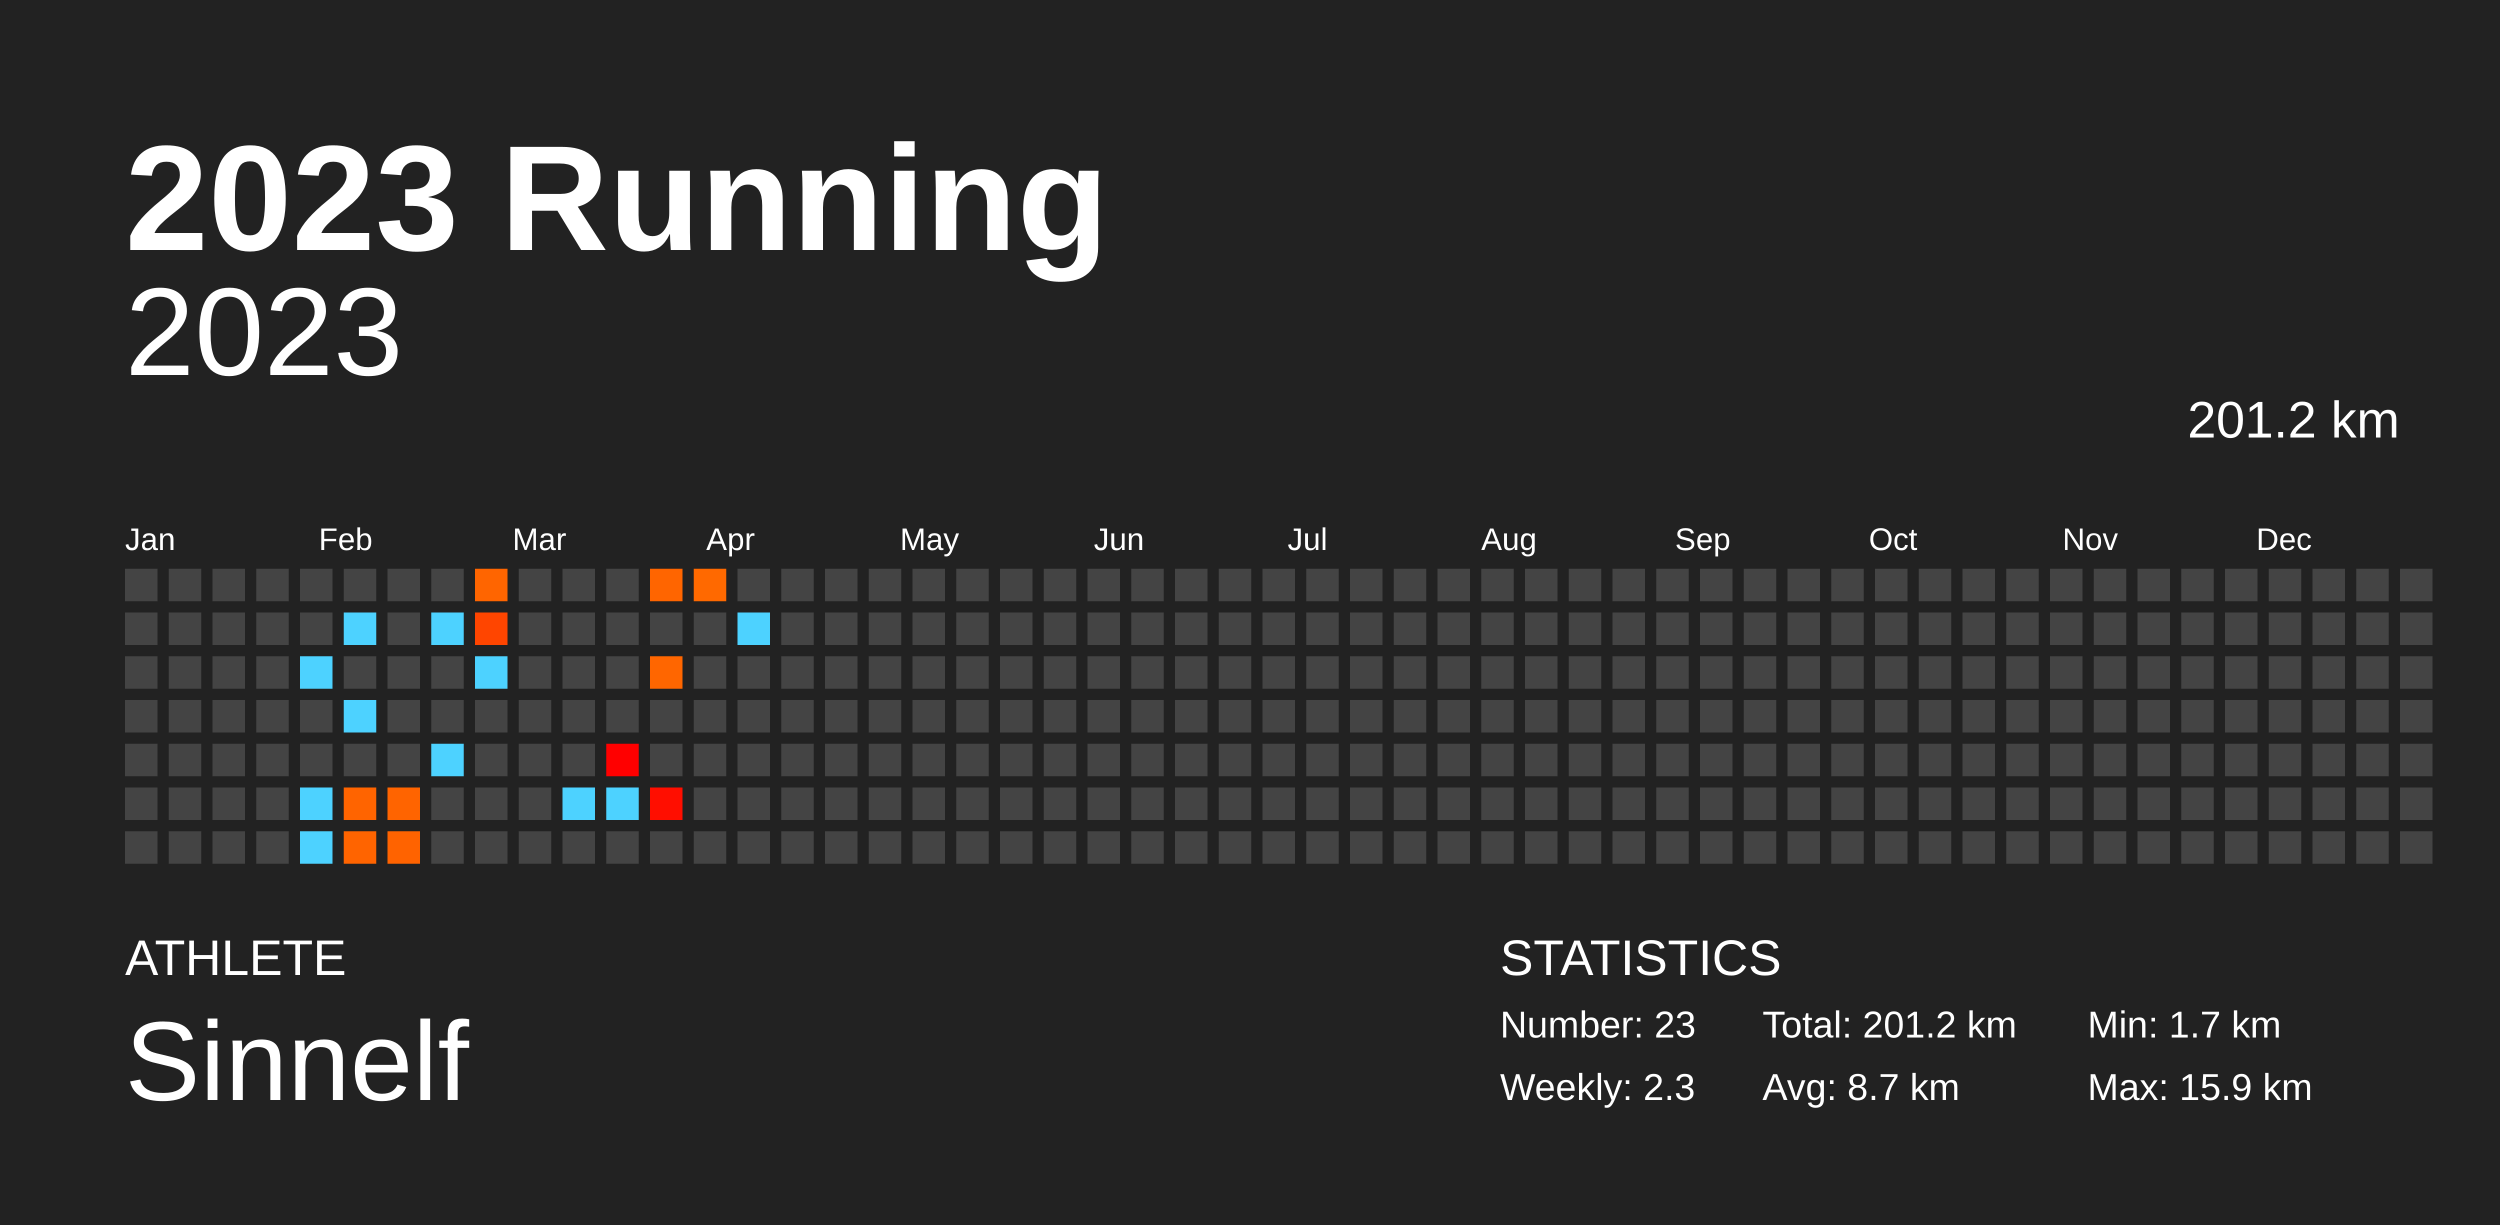
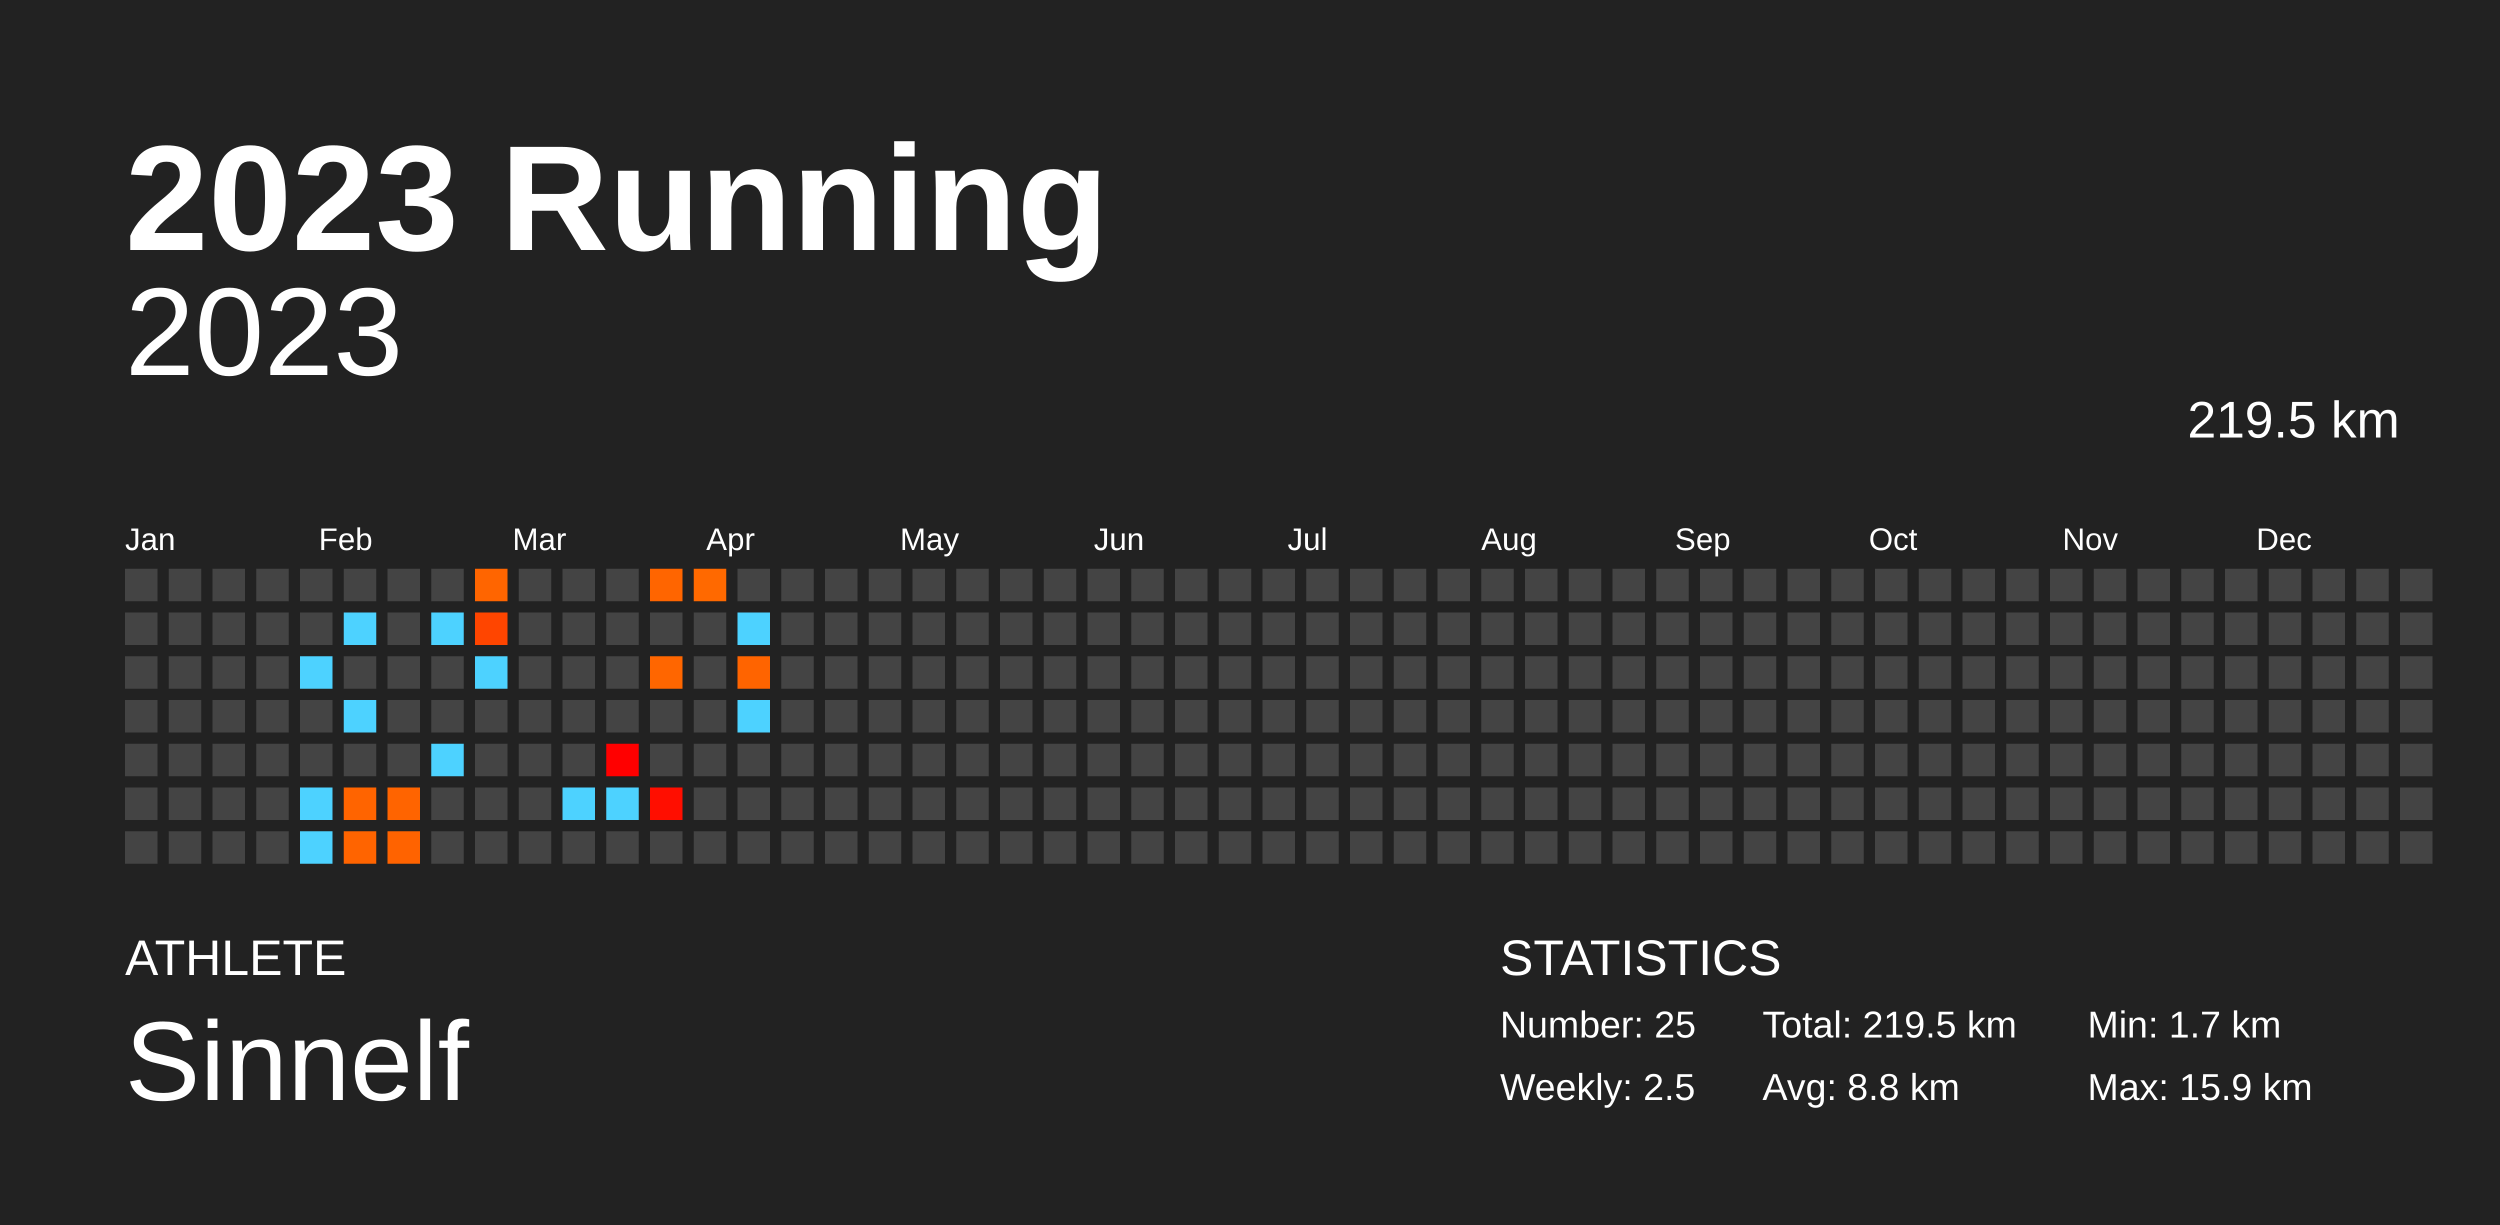
<svg xmlns="http://www.w3.org/2000/svg" baseProfile="full" height="98mm" version="1.1" viewBox="0,0,200,98" width="200mm">
  <defs />
  <rect fill="#222222" height="98" width="200" x="0" y="0" />
  <text fill="#FFFFFF" style="font-size:12px; font-family:Arial; font-weight:bold;" x="10" y="20">2023 Running</text>
  <text fill="#FFFFFF" style="font-size:4px; font-family:Arial" x="10" y="78">ATHLETE</text>
  <text fill="#FFFFFF" style="font-size:9px; font-family:Arial" x="10" y="88">Sinnelf</text>
  <text fill="#FFFFFF" style="font-size:4px; font-family:Arial" x="120" y="78">STATISTICS</text>
-   <text fill="#FFFFFF" style="font-size:3px; font-family:Arial" x="120" y="83">Number: 23</text>
-   <text fill="#FFFFFF" style="font-size:3px; font-family:Arial" x="120" y="88">Weekly: 2.3</text>
-   <text fill="#FFFFFF" style="font-size:3px; font-family:Arial" x="141" y="83">Total: 201.2 km</text>
-   <text fill="#FFFFFF" style="font-size:3px; font-family:Arial" x="141" y="88">Avg: 8.7 km</text>
+   <text fill="#FFFFFF" style="font-size:3px; font-family:Arial" x="120" y="83">Number: 25</text>
+   <text fill="#FFFFFF" style="font-size:3px; font-family:Arial" x="120" y="88">Weekly: 2.5</text>
+   <text fill="#FFFFFF" style="font-size:3px; font-family:Arial" x="141" y="83">Total: 219.5 km</text>
+   <text fill="#FFFFFF" style="font-size:3px; font-family:Arial" x="141" y="88">Avg: 8.8 km</text>
  <text fill="#FFFFFF" style="font-size:3px; font-family:Arial" x="167" y="83">Min: 1.7 km</text>
  <text fill="#FFFFFF" style="font-size:3px; font-family:Arial" x="167" y="88">Max: 15.9 km</text>
  <text alignment-baseline="hanging" fill="#FFFFFF" style="font-size:10.0px; font-family:Arial;" x="10" y="30">2023</text>
-   <text alignment-baseline="hanging" fill="#FFFFFF" style="font-size:4.125px; font-family:Arial;" x="175" y="35">201.2 km</text>
+   <text alignment-baseline="hanging" fill="#FFFFFF" style="font-size:4.125px; font-family:Arial;" x="175" y="35">219.5 km</text>
  <text fill="#FFFFFF" style="font-size:2.5px; font-family:Arial" x="10.0" y="44">Jan</text>
  <text fill="#FFFFFF" style="font-size:2.5px; font-family:Arial" x="25.5" y="44">Feb</text>
  <text fill="#FFFFFF" style="font-size:2.5px; font-family:Arial" x="41.0" y="44">Mar</text>
  <text fill="#FFFFFF" style="font-size:2.5px; font-family:Arial" x="56.5" y="44">Apr</text>
  <text fill="#FFFFFF" style="font-size:2.5px; font-family:Arial" x="72.0" y="44">May</text>
  <text fill="#FFFFFF" style="font-size:2.5px; font-family:Arial" x="87.5" y="44">Jun</text>
  <text fill="#FFFFFF" style="font-size:2.5px; font-family:Arial" x="103.0" y="44">Jul</text>
  <text fill="#FFFFFF" style="font-size:2.5px; font-family:Arial" x="118.5" y="44">Aug</text>
  <text fill="#FFFFFF" style="font-size:2.5px; font-family:Arial" x="134.0" y="44">Sep</text>
  <text fill="#FFFFFF" style="font-size:2.5px; font-family:Arial" x="149.5" y="44">Oct</text>
  <text fill="#FFFFFF" style="font-size:2.5px; font-family:Arial" x="165.0" y="44">Nov</text>
  <text fill="#FFFFFF" style="font-size:2.5px; font-family:Arial" x="180.5" y="44">Dec</text>
  <rect fill="#444444" height="2.6" width="2.6" x="10.0" y="45.5" />
  <rect fill="#444444" height="2.6" width="2.6" x="10.0" y="49.0" />
  <rect fill="#444444" height="2.6" width="2.6" x="10.0" y="52.5" />
  <rect fill="#444444" height="2.6" width="2.6" x="10.0" y="56.0" />
  <rect fill="#444444" height="2.6" width="2.6" x="10.0" y="59.5" />
  <rect fill="#444444" height="2.6" width="2.6" x="10.0" y="63.0" />
  <rect fill="#444444" height="2.6" width="2.6" x="10.0" y="66.5" />
  <rect fill="#444444" height="2.6" width="2.6" x="13.5" y="45.5" />
  <rect fill="#444444" height="2.6" width="2.6" x="13.5" y="49.0" />
  <rect fill="#444444" height="2.6" width="2.6" x="13.5" y="52.5" />
  <rect fill="#444444" height="2.6" width="2.6" x="13.5" y="56.0" />
  <rect fill="#444444" height="2.6" width="2.6" x="13.5" y="59.5" />
  <rect fill="#444444" height="2.6" width="2.6" x="13.5" y="63.0" />
  <rect fill="#444444" height="2.6" width="2.6" x="13.5" y="66.5" />
  <rect fill="#444444" height="2.6" width="2.6" x="17.0" y="45.5" />
  <rect fill="#444444" height="2.6" width="2.6" x="17.0" y="49.0" />
  <rect fill="#444444" height="2.6" width="2.6" x="17.0" y="52.5" />
  <rect fill="#444444" height="2.6" width="2.6" x="17.0" y="56.0" />
  <rect fill="#444444" height="2.6" width="2.6" x="17.0" y="59.5" />
  <rect fill="#444444" height="2.6" width="2.6" x="17.0" y="63.0" />
  <rect fill="#444444" height="2.6" width="2.6" x="17.0" y="66.5" />
  <rect fill="#444444" height="2.6" width="2.6" x="20.5" y="45.5" />
  <rect fill="#444444" height="2.6" width="2.6" x="20.5" y="49.0" />
  <rect fill="#444444" height="2.6" width="2.6" x="20.5" y="52.5" />
  <rect fill="#444444" height="2.6" width="2.6" x="20.5" y="56.0" />
  <rect fill="#444444" height="2.6" width="2.6" x="20.5" y="59.5" />
  <rect fill="#444444" height="2.6" width="2.6" x="20.5" y="63.0" />
  <rect fill="#444444" height="2.6" width="2.6" x="20.5" y="66.5" />
  <rect fill="#444444" height="2.6" width="2.6" x="24.0" y="45.5" />
  <rect fill="#444444" height="2.6" width="2.6" x="24.0" y="49.0" />
  <rect fill="#4dd2ff" height="2.6" width="2.6" x="24.0" y="52.5" />
  <rect fill="#444444" height="2.6" width="2.6" x="24.0" y="56.0" />
  <rect fill="#444444" height="2.6" width="2.6" x="24.0" y="59.5" />
  <rect fill="#4dd2ff" height="2.6" width="2.6" x="24.0" y="63.0" />
  <rect fill="#4dd2ff" height="2.6" width="2.6" x="24.0" y="66.5" />
  <rect fill="#444444" height="2.6" width="2.6" x="27.5" y="45.5" />
  <rect fill="#4dd2ff" height="2.6" width="2.6" x="27.5" y="49.0" />
  <rect fill="#444444" height="2.6" width="2.6" x="27.5" y="52.5" />
  <rect fill="#4dd2ff" height="2.6" width="2.6" x="27.5" y="56.0" />
  <rect fill="#444444" height="2.6" width="2.6" x="27.5" y="59.5" />
  <rect fill="#ff6400" height="2.6" width="2.6" x="27.5" y="63.0" />
  <rect fill="#ff6400" height="2.6" width="2.6" x="27.5" y="66.5" />
  <rect fill="#444444" height="2.6" width="2.6" x="31.0" y="45.5" />
  <rect fill="#444444" height="2.6" width="2.6" x="31.0" y="49.0" />
  <rect fill="#444444" height="2.6" width="2.6" x="31.0" y="52.5" />
  <rect fill="#444444" height="2.6" width="2.6" x="31.0" y="56.0" />
  <rect fill="#444444" height="2.6" width="2.6" x="31.0" y="59.5" />
  <rect fill="#ff6400" height="2.6" width="2.6" x="31.0" y="63.0" />
  <rect fill="#ff6300" height="2.6" width="2.6" x="31.0" y="66.5" />
  <rect fill="#444444" height="2.6" width="2.6" x="34.5" y="45.5" />
  <rect fill="#4dd2ff" height="2.6" width="2.6" x="34.5" y="49.0" />
  <rect fill="#444444" height="2.6" width="2.6" x="34.5" y="52.5" />
  <rect fill="#444444" height="2.6" width="2.6" x="34.5" y="56.0" />
  <rect fill="#4dd2ff" height="2.6" width="2.6" x="34.5" y="59.5" />
  <rect fill="#444444" height="2.6" width="2.6" x="34.5" y="63.0" />
  <rect fill="#444444" height="2.6" width="2.6" x="34.5" y="66.5" />
  <rect fill="#ff6500" height="2.6" width="2.6" x="38.0" y="45.5" />
  <rect fill="#ff4500" height="2.6" width="2.6" x="38.0" y="49.0" />
  <rect fill="#4dd2ff" height="2.6" width="2.6" x="38.0" y="52.5" />
  <rect fill="#444444" height="2.6" width="2.6" x="38.0" y="56.0" />
  <rect fill="#444444" height="2.6" width="2.6" x="38.0" y="59.5" />
  <rect fill="#444444" height="2.6" width="2.6" x="38.0" y="63.0" />
  <rect fill="#444444" height="2.6" width="2.6" x="38.0" y="66.5" />
  <rect fill="#444444" height="2.6" width="2.6" x="41.5" y="45.5" />
  <rect fill="#444444" height="2.6" width="2.6" x="41.5" y="49.0" />
  <rect fill="#444444" height="2.6" width="2.6" x="41.5" y="52.5" />
  <rect fill="#444444" height="2.6" width="2.6" x="41.5" y="56.0" />
  <rect fill="#444444" height="2.6" width="2.6" x="41.5" y="59.5" />
  <rect fill="#444444" height="2.6" width="2.6" x="41.5" y="63.0" />
  <rect fill="#444444" height="2.6" width="2.6" x="41.5" y="66.5" />
  <rect fill="#444444" height="2.6" width="2.6" x="45.0" y="45.5" />
  <rect fill="#444444" height="2.6" width="2.6" x="45.0" y="49.0" />
  <rect fill="#444444" height="2.6" width="2.6" x="45.0" y="52.5" />
  <rect fill="#444444" height="2.6" width="2.6" x="45.0" y="56.0" />
  <rect fill="#444444" height="2.6" width="2.6" x="45.0" y="59.5" />
  <rect fill="#4dd2ff" height="2.6" width="2.6" x="45.0" y="63.0" />
  <rect fill="#444444" height="2.6" width="2.6" x="45.0" y="66.5" />
  <rect fill="#444444" height="2.6" width="2.6" x="48.5" y="45.5" />
  <rect fill="#444444" height="2.6" width="2.6" x="48.5" y="49.0" />
  <rect fill="#444444" height="2.6" width="2.6" x="48.5" y="52.5" />
  <rect fill="#444444" height="2.6" width="2.6" x="48.5" y="56.0" />
  <rect fill="#ff0000" height="2.6" width="2.6" x="48.5" y="59.5" />
  <rect fill="#4dd2ff" height="2.6" width="2.6" x="48.5" y="63.0" />
  <rect fill="#444444" height="2.6" width="2.6" x="48.5" y="66.5" />
  <rect fill="#ff6500" height="2.6" width="2.6" x="52.0" y="45.5" />
  <rect fill="#444444" height="2.6" width="2.6" x="52.0" y="49.0" />
  <rect fill="#ff6600" height="2.6" width="2.6" x="52.0" y="52.5" />
  <rect fill="#444444" height="2.6" width="2.6" x="52.0" y="56.0" />
  <rect fill="#444444" height="2.6" width="2.6" x="52.0" y="59.5" />
  <rect fill="#ff0e00" height="2.6" width="2.6" x="52.0" y="63.0" />
  <rect fill="#444444" height="2.6" width="2.6" x="52.0" y="66.5" />
  <rect fill="#ff6900" height="2.6" width="2.6" x="55.5" y="45.5" />
  <rect fill="#444444" height="2.6" width="2.6" x="55.5" y="49.0" />
  <rect fill="#444444" height="2.6" width="2.6" x="55.5" y="52.5" />
  <rect fill="#444444" height="2.6" width="2.6" x="55.5" y="56.0" />
  <rect fill="#444444" height="2.6" width="2.6" x="55.5" y="59.5" />
  <rect fill="#444444" height="2.6" width="2.6" x="55.5" y="63.0" />
  <rect fill="#444444" height="2.6" width="2.6" x="55.5" y="66.5" />
  <rect fill="#444444" height="2.6" width="2.6" x="59.0" y="45.5" />
  <rect fill="#4dd2ff" height="2.6" width="2.6" x="59.0" y="49.0" />
-   <rect fill="#444444" height="2.6" width="2.6" x="59.0" y="52.5" />
-   <rect fill="#444444" height="2.6" width="2.6" x="59.0" y="56.0" />
+   <rect fill="#ff6400" height="2.6" width="2.6" x="59.0" y="52.5" />
+   <rect fill="#4dd2ff" height="2.6" width="2.6" x="59.0" y="56.0" />
  <rect fill="#444444" height="2.6" width="2.6" x="59.0" y="59.5" />
  <rect fill="#444444" height="2.6" width="2.6" x="59.0" y="63.0" />
  <rect fill="#444444" height="2.6" width="2.6" x="59.0" y="66.5" />
  <rect fill="#444444" height="2.6" width="2.6" x="62.5" y="45.5" />
  <rect fill="#444444" height="2.6" width="2.6" x="62.5" y="49.0" />
  <rect fill="#444444" height="2.6" width="2.6" x="62.5" y="52.5" />
  <rect fill="#444444" height="2.6" width="2.6" x="62.5" y="56.0" />
  <rect fill="#444444" height="2.6" width="2.6" x="62.5" y="59.5" />
  <rect fill="#444444" height="2.6" width="2.6" x="62.5" y="63.0" />
  <rect fill="#444444" height="2.6" width="2.6" x="62.5" y="66.5" />
  <rect fill="#444444" height="2.6" width="2.6" x="66.0" y="45.5" />
  <rect fill="#444444" height="2.6" width="2.6" x="66.0" y="49.0" />
  <rect fill="#444444" height="2.6" width="2.6" x="66.0" y="52.5" />
  <rect fill="#444444" height="2.6" width="2.6" x="66.0" y="56.0" />
  <rect fill="#444444" height="2.6" width="2.6" x="66.0" y="59.5" />
  <rect fill="#444444" height="2.6" width="2.6" x="66.0" y="63.0" />
  <rect fill="#444444" height="2.6" width="2.6" x="66.0" y="66.5" />
  <rect fill="#444444" height="2.6" width="2.6" x="69.5" y="45.5" />
  <rect fill="#444444" height="2.6" width="2.6" x="69.5" y="49.0" />
  <rect fill="#444444" height="2.6" width="2.6" x="69.5" y="52.5" />
  <rect fill="#444444" height="2.6" width="2.6" x="69.5" y="56.0" />
  <rect fill="#444444" height="2.6" width="2.6" x="69.5" y="59.5" />
  <rect fill="#444444" height="2.6" width="2.6" x="69.5" y="63.0" />
  <rect fill="#444444" height="2.6" width="2.6" x="69.5" y="66.5" />
  <rect fill="#444444" height="2.6" width="2.6" x="73.0" y="45.5" />
  <rect fill="#444444" height="2.6" width="2.6" x="73.0" y="49.0" />
  <rect fill="#444444" height="2.6" width="2.6" x="73.0" y="52.5" />
  <rect fill="#444444" height="2.6" width="2.6" x="73.0" y="56.0" />
  <rect fill="#444444" height="2.6" width="2.6" x="73.0" y="59.5" />
  <rect fill="#444444" height="2.6" width="2.6" x="73.0" y="63.0" />
  <rect fill="#444444" height="2.6" width="2.6" x="73.0" y="66.5" />
  <rect fill="#444444" height="2.6" width="2.6" x="76.5" y="45.5" />
  <rect fill="#444444" height="2.6" width="2.6" x="76.5" y="49.0" />
  <rect fill="#444444" height="2.6" width="2.6" x="76.5" y="52.5" />
  <rect fill="#444444" height="2.6" width="2.6" x="76.5" y="56.0" />
  <rect fill="#444444" height="2.6" width="2.6" x="76.5" y="59.5" />
  <rect fill="#444444" height="2.6" width="2.6" x="76.5" y="63.0" />
  <rect fill="#444444" height="2.6" width="2.6" x="76.5" y="66.5" />
  <rect fill="#444444" height="2.6" width="2.6" x="80.0" y="45.5" />
  <rect fill="#444444" height="2.6" width="2.6" x="80.0" y="49.0" />
  <rect fill="#444444" height="2.6" width="2.6" x="80.0" y="52.5" />
  <rect fill="#444444" height="2.6" width="2.6" x="80.0" y="56.0" />
  <rect fill="#444444" height="2.6" width="2.6" x="80.0" y="59.5" />
  <rect fill="#444444" height="2.6" width="2.6" x="80.0" y="63.0" />
  <rect fill="#444444" height="2.6" width="2.6" x="80.0" y="66.5" />
  <rect fill="#444444" height="2.6" width="2.6" x="83.5" y="45.5" />
  <rect fill="#444444" height="2.6" width="2.6" x="83.5" y="49.0" />
  <rect fill="#444444" height="2.6" width="2.6" x="83.5" y="52.5" />
  <rect fill="#444444" height="2.6" width="2.6" x="83.5" y="56.0" />
  <rect fill="#444444" height="2.6" width="2.6" x="83.5" y="59.5" />
  <rect fill="#444444" height="2.6" width="2.6" x="83.5" y="63.0" />
  <rect fill="#444444" height="2.6" width="2.6" x="83.5" y="66.5" />
  <rect fill="#444444" height="2.6" width="2.6" x="87.0" y="45.5" />
  <rect fill="#444444" height="2.6" width="2.6" x="87.0" y="49.0" />
  <rect fill="#444444" height="2.6" width="2.6" x="87.0" y="52.5" />
  <rect fill="#444444" height="2.6" width="2.6" x="87.0" y="56.0" />
  <rect fill="#444444" height="2.6" width="2.6" x="87.0" y="59.5" />
  <rect fill="#444444" height="2.6" width="2.6" x="87.0" y="63.0" />
  <rect fill="#444444" height="2.6" width="2.6" x="87.0" y="66.5" />
  <rect fill="#444444" height="2.6" width="2.6" x="90.5" y="45.5" />
  <rect fill="#444444" height="2.6" width="2.6" x="90.5" y="49.0" />
  <rect fill="#444444" height="2.6" width="2.6" x="90.5" y="52.5" />
  <rect fill="#444444" height="2.6" width="2.6" x="90.5" y="56.0" />
  <rect fill="#444444" height="2.6" width="2.6" x="90.5" y="59.5" />
  <rect fill="#444444" height="2.6" width="2.6" x="90.5" y="63.0" />
  <rect fill="#444444" height="2.6" width="2.6" x="90.5" y="66.5" />
  <rect fill="#444444" height="2.6" width="2.6" x="94.0" y="45.5" />
  <rect fill="#444444" height="2.6" width="2.6" x="94.0" y="49.0" />
  <rect fill="#444444" height="2.6" width="2.6" x="94.0" y="52.5" />
  <rect fill="#444444" height="2.6" width="2.6" x="94.0" y="56.0" />
  <rect fill="#444444" height="2.6" width="2.6" x="94.0" y="59.5" />
  <rect fill="#444444" height="2.6" width="2.6" x="94.0" y="63.0" />
  <rect fill="#444444" height="2.6" width="2.6" x="94.0" y="66.5" />
  <rect fill="#444444" height="2.6" width="2.6" x="97.5" y="45.5" />
  <rect fill="#444444" height="2.6" width="2.6" x="97.5" y="49.0" />
  <rect fill="#444444" height="2.6" width="2.6" x="97.5" y="52.5" />
  <rect fill="#444444" height="2.6" width="2.6" x="97.5" y="56.0" />
  <rect fill="#444444" height="2.6" width="2.6" x="97.5" y="59.5" />
  <rect fill="#444444" height="2.6" width="2.6" x="97.5" y="63.0" />
  <rect fill="#444444" height="2.6" width="2.6" x="97.5" y="66.5" />
  <rect fill="#444444" height="2.6" width="2.6" x="101.0" y="45.5" />
  <rect fill="#444444" height="2.6" width="2.6" x="101.0" y="49.0" />
  <rect fill="#444444" height="2.6" width="2.6" x="101.0" y="52.5" />
  <rect fill="#444444" height="2.6" width="2.6" x="101.0" y="56.0" />
  <rect fill="#444444" height="2.6" width="2.6" x="101.0" y="59.5" />
  <rect fill="#444444" height="2.6" width="2.6" x="101.0" y="63.0" />
  <rect fill="#444444" height="2.6" width="2.6" x="101.0" y="66.5" />
  <rect fill="#444444" height="2.6" width="2.6" x="104.5" y="45.5" />
  <rect fill="#444444" height="2.6" width="2.6" x="104.5" y="49.0" />
  <rect fill="#444444" height="2.6" width="2.6" x="104.5" y="52.5" />
  <rect fill="#444444" height="2.6" width="2.6" x="104.5" y="56.0" />
  <rect fill="#444444" height="2.6" width="2.6" x="104.5" y="59.5" />
  <rect fill="#444444" height="2.6" width="2.6" x="104.5" y="63.0" />
  <rect fill="#444444" height="2.6" width="2.6" x="104.5" y="66.5" />
  <rect fill="#444444" height="2.6" width="2.6" x="108.0" y="45.5" />
  <rect fill="#444444" height="2.6" width="2.6" x="108.0" y="49.0" />
  <rect fill="#444444" height="2.6" width="2.6" x="108.0" y="52.5" />
  <rect fill="#444444" height="2.6" width="2.6" x="108.0" y="56.0" />
  <rect fill="#444444" height="2.6" width="2.6" x="108.0" y="59.5" />
  <rect fill="#444444" height="2.6" width="2.6" x="108.0" y="63.0" />
  <rect fill="#444444" height="2.6" width="2.6" x="108.0" y="66.5" />
  <rect fill="#444444" height="2.6" width="2.6" x="111.5" y="45.5" />
  <rect fill="#444444" height="2.6" width="2.6" x="111.5" y="49.0" />
  <rect fill="#444444" height="2.6" width="2.6" x="111.5" y="52.5" />
  <rect fill="#444444" height="2.6" width="2.6" x="111.5" y="56.0" />
  <rect fill="#444444" height="2.6" width="2.6" x="111.5" y="59.5" />
  <rect fill="#444444" height="2.6" width="2.6" x="111.5" y="63.0" />
  <rect fill="#444444" height="2.6" width="2.6" x="111.5" y="66.5" />
  <rect fill="#444444" height="2.6" width="2.6" x="115.0" y="45.5" />
  <rect fill="#444444" height="2.6" width="2.6" x="115.0" y="49.0" />
  <rect fill="#444444" height="2.6" width="2.6" x="115.0" y="52.5" />
  <rect fill="#444444" height="2.6" width="2.6" x="115.0" y="56.0" />
  <rect fill="#444444" height="2.6" width="2.6" x="115.0" y="59.5" />
  <rect fill="#444444" height="2.6" width="2.6" x="115.0" y="63.0" />
  <rect fill="#444444" height="2.6" width="2.6" x="115.0" y="66.5" />
  <rect fill="#444444" height="2.6" width="2.6" x="118.5" y="45.5" />
  <rect fill="#444444" height="2.6" width="2.6" x="118.5" y="49.0" />
  <rect fill="#444444" height="2.6" width="2.6" x="118.5" y="52.5" />
  <rect fill="#444444" height="2.6" width="2.6" x="118.5" y="56.0" />
  <rect fill="#444444" height="2.6" width="2.6" x="118.5" y="59.5" />
  <rect fill="#444444" height="2.6" width="2.6" x="118.5" y="63.0" />
  <rect fill="#444444" height="2.6" width="2.6" x="118.5" y="66.5" />
  <rect fill="#444444" height="2.6" width="2.6" x="122.0" y="45.5" />
  <rect fill="#444444" height="2.6" width="2.6" x="122.0" y="49.0" />
  <rect fill="#444444" height="2.6" width="2.6" x="122.0" y="52.5" />
  <rect fill="#444444" height="2.6" width="2.6" x="122.0" y="56.0" />
  <rect fill="#444444" height="2.6" width="2.6" x="122.0" y="59.5" />
  <rect fill="#444444" height="2.6" width="2.6" x="122.0" y="63.0" />
  <rect fill="#444444" height="2.6" width="2.6" x="122.0" y="66.5" />
  <rect fill="#444444" height="2.6" width="2.6" x="125.5" y="45.5" />
  <rect fill="#444444" height="2.6" width="2.6" x="125.5" y="49.0" />
  <rect fill="#444444" height="2.6" width="2.6" x="125.5" y="52.5" />
  <rect fill="#444444" height="2.6" width="2.6" x="125.5" y="56.0" />
  <rect fill="#444444" height="2.6" width="2.6" x="125.5" y="59.5" />
  <rect fill="#444444" height="2.6" width="2.6" x="125.5" y="63.0" />
  <rect fill="#444444" height="2.6" width="2.6" x="125.5" y="66.5" />
  <rect fill="#444444" height="2.6" width="2.6" x="129.0" y="45.5" />
  <rect fill="#444444" height="2.6" width="2.6" x="129.0" y="49.0" />
  <rect fill="#444444" height="2.6" width="2.6" x="129.0" y="52.5" />
  <rect fill="#444444" height="2.6" width="2.6" x="129.0" y="56.0" />
  <rect fill="#444444" height="2.6" width="2.6" x="129.0" y="59.5" />
  <rect fill="#444444" height="2.6" width="2.6" x="129.0" y="63.0" />
  <rect fill="#444444" height="2.6" width="2.6" x="129.0" y="66.5" />
  <rect fill="#444444" height="2.6" width="2.6" x="132.5" y="45.5" />
  <rect fill="#444444" height="2.6" width="2.6" x="132.5" y="49.0" />
  <rect fill="#444444" height="2.6" width="2.6" x="132.5" y="52.5" />
  <rect fill="#444444" height="2.6" width="2.6" x="132.5" y="56.0" />
  <rect fill="#444444" height="2.6" width="2.6" x="132.5" y="59.5" />
  <rect fill="#444444" height="2.6" width="2.6" x="132.5" y="63.0" />
  <rect fill="#444444" height="2.6" width="2.6" x="132.5" y="66.5" />
  <rect fill="#444444" height="2.6" width="2.6" x="136.0" y="45.5" />
  <rect fill="#444444" height="2.6" width="2.6" x="136.0" y="49.0" />
  <rect fill="#444444" height="2.6" width="2.6" x="136.0" y="52.5" />
  <rect fill="#444444" height="2.6" width="2.6" x="136.0" y="56.0" />
  <rect fill="#444444" height="2.6" width="2.6" x="136.0" y="59.5" />
  <rect fill="#444444" height="2.6" width="2.6" x="136.0" y="63.0" />
  <rect fill="#444444" height="2.6" width="2.6" x="136.0" y="66.5" />
  <rect fill="#444444" height="2.6" width="2.6" x="139.5" y="45.5" />
  <rect fill="#444444" height="2.6" width="2.6" x="139.5" y="49.0" />
  <rect fill="#444444" height="2.6" width="2.6" x="139.5" y="52.5" />
  <rect fill="#444444" height="2.6" width="2.6" x="139.5" y="56.0" />
  <rect fill="#444444" height="2.6" width="2.6" x="139.5" y="59.5" />
  <rect fill="#444444" height="2.6" width="2.6" x="139.5" y="63.0" />
  <rect fill="#444444" height="2.6" width="2.6" x="139.5" y="66.5" />
  <rect fill="#444444" height="2.6" width="2.6" x="143.0" y="45.5" />
  <rect fill="#444444" height="2.6" width="2.6" x="143.0" y="49.0" />
  <rect fill="#444444" height="2.6" width="2.6" x="143.0" y="52.5" />
  <rect fill="#444444" height="2.6" width="2.6" x="143.0" y="56.0" />
  <rect fill="#444444" height="2.6" width="2.6" x="143.0" y="59.5" />
  <rect fill="#444444" height="2.6" width="2.6" x="143.0" y="63.0" />
  <rect fill="#444444" height="2.6" width="2.6" x="143.0" y="66.5" />
  <rect fill="#444444" height="2.6" width="2.6" x="146.5" y="45.5" />
  <rect fill="#444444" height="2.6" width="2.6" x="146.5" y="49.0" />
  <rect fill="#444444" height="2.6" width="2.6" x="146.5" y="52.5" />
  <rect fill="#444444" height="2.6" width="2.6" x="146.5" y="56.0" />
  <rect fill="#444444" height="2.6" width="2.6" x="146.5" y="59.5" />
  <rect fill="#444444" height="2.6" width="2.6" x="146.5" y="63.0" />
  <rect fill="#444444" height="2.6" width="2.6" x="146.5" y="66.5" />
  <rect fill="#444444" height="2.6" width="2.6" x="150.0" y="45.5" />
  <rect fill="#444444" height="2.6" width="2.6" x="150.0" y="49.0" />
  <rect fill="#444444" height="2.6" width="2.6" x="150.0" y="52.5" />
  <rect fill="#444444" height="2.6" width="2.6" x="150.0" y="56.0" />
  <rect fill="#444444" height="2.6" width="2.6" x="150.0" y="59.5" />
  <rect fill="#444444" height="2.6" width="2.6" x="150.0" y="63.0" />
  <rect fill="#444444" height="2.6" width="2.6" x="150.0" y="66.5" />
  <rect fill="#444444" height="2.6" width="2.6" x="153.5" y="45.5" />
  <rect fill="#444444" height="2.6" width="2.6" x="153.5" y="49.0" />
  <rect fill="#444444" height="2.6" width="2.6" x="153.5" y="52.5" />
  <rect fill="#444444" height="2.6" width="2.6" x="153.5" y="56.0" />
  <rect fill="#444444" height="2.6" width="2.6" x="153.5" y="59.5" />
  <rect fill="#444444" height="2.6" width="2.6" x="153.5" y="63.0" />
  <rect fill="#444444" height="2.6" width="2.6" x="153.5" y="66.5" />
  <rect fill="#444444" height="2.6" width="2.6" x="157.0" y="45.5" />
  <rect fill="#444444" height="2.6" width="2.6" x="157.0" y="49.0" />
  <rect fill="#444444" height="2.6" width="2.6" x="157.0" y="52.5" />
  <rect fill="#444444" height="2.6" width="2.6" x="157.0" y="56.0" />
  <rect fill="#444444" height="2.6" width="2.6" x="157.0" y="59.5" />
  <rect fill="#444444" height="2.6" width="2.6" x="157.0" y="63.0" />
  <rect fill="#444444" height="2.6" width="2.6" x="157.0" y="66.5" />
  <rect fill="#444444" height="2.6" width="2.6" x="160.5" y="45.5" />
  <rect fill="#444444" height="2.6" width="2.6" x="160.5" y="49.0" />
  <rect fill="#444444" height="2.6" width="2.6" x="160.5" y="52.5" />
  <rect fill="#444444" height="2.6" width="2.6" x="160.5" y="56.0" />
  <rect fill="#444444" height="2.6" width="2.6" x="160.5" y="59.5" />
  <rect fill="#444444" height="2.6" width="2.6" x="160.5" y="63.0" />
  <rect fill="#444444" height="2.6" width="2.6" x="160.5" y="66.5" />
  <rect fill="#444444" height="2.6" width="2.6" x="164.0" y="45.5" />
  <rect fill="#444444" height="2.6" width="2.6" x="164.0" y="49.0" />
  <rect fill="#444444" height="2.6" width="2.6" x="164.0" y="52.5" />
  <rect fill="#444444" height="2.6" width="2.6" x="164.0" y="56.0" />
  <rect fill="#444444" height="2.6" width="2.6" x="164.0" y="59.5" />
  <rect fill="#444444" height="2.6" width="2.6" x="164.0" y="63.0" />
  <rect fill="#444444" height="2.6" width="2.6" x="164.0" y="66.5" />
  <rect fill="#444444" height="2.6" width="2.6" x="167.5" y="45.5" />
  <rect fill="#444444" height="2.6" width="2.6" x="167.5" y="49.0" />
  <rect fill="#444444" height="2.6" width="2.6" x="167.5" y="52.5" />
  <rect fill="#444444" height="2.6" width="2.6" x="167.5" y="56.0" />
  <rect fill="#444444" height="2.6" width="2.6" x="167.5" y="59.5" />
  <rect fill="#444444" height="2.6" width="2.6" x="167.5" y="63.0" />
  <rect fill="#444444" height="2.6" width="2.6" x="167.5" y="66.5" />
  <rect fill="#444444" height="2.6" width="2.6" x="171.0" y="45.5" />
  <rect fill="#444444" height="2.6" width="2.6" x="171.0" y="49.0" />
  <rect fill="#444444" height="2.6" width="2.6" x="171.0" y="52.5" />
  <rect fill="#444444" height="2.6" width="2.6" x="171.0" y="56.0" />
  <rect fill="#444444" height="2.6" width="2.6" x="171.0" y="59.5" />
  <rect fill="#444444" height="2.6" width="2.6" x="171.0" y="63.0" />
  <rect fill="#444444" height="2.6" width="2.6" x="171.0" y="66.5" />
  <rect fill="#444444" height="2.6" width="2.6" x="174.5" y="45.5" />
  <rect fill="#444444" height="2.6" width="2.6" x="174.5" y="49.0" />
  <rect fill="#444444" height="2.6" width="2.6" x="174.5" y="52.5" />
  <rect fill="#444444" height="2.6" width="2.6" x="174.5" y="56.0" />
  <rect fill="#444444" height="2.6" width="2.6" x="174.5" y="59.5" />
  <rect fill="#444444" height="2.6" width="2.6" x="174.5" y="63.0" />
  <rect fill="#444444" height="2.6" width="2.6" x="174.5" y="66.5" />
  <rect fill="#444444" height="2.6" width="2.6" x="178.0" y="45.5" />
  <rect fill="#444444" height="2.6" width="2.6" x="178.0" y="49.0" />
  <rect fill="#444444" height="2.6" width="2.6" x="178.0" y="52.5" />
  <rect fill="#444444" height="2.6" width="2.6" x="178.0" y="56.0" />
  <rect fill="#444444" height="2.6" width="2.6" x="178.0" y="59.5" />
  <rect fill="#444444" height="2.6" width="2.6" x="178.0" y="63.0" />
  <rect fill="#444444" height="2.6" width="2.6" x="178.0" y="66.5" />
  <rect fill="#444444" height="2.6" width="2.6" x="181.5" y="45.5" />
  <rect fill="#444444" height="2.6" width="2.6" x="181.5" y="49.0" />
  <rect fill="#444444" height="2.6" width="2.6" x="181.5" y="52.5" />
  <rect fill="#444444" height="2.6" width="2.6" x="181.5" y="56.0" />
  <rect fill="#444444" height="2.6" width="2.6" x="181.5" y="59.5" />
  <rect fill="#444444" height="2.6" width="2.6" x="181.5" y="63.0" />
  <rect fill="#444444" height="2.6" width="2.6" x="181.5" y="66.5" />
  <rect fill="#444444" height="2.6" width="2.6" x="185.0" y="45.5" />
  <rect fill="#444444" height="2.6" width="2.6" x="185.0" y="49.0" />
  <rect fill="#444444" height="2.6" width="2.6" x="185.0" y="52.5" />
  <rect fill="#444444" height="2.6" width="2.6" x="185.0" y="56.0" />
  <rect fill="#444444" height="2.6" width="2.6" x="185.0" y="59.5" />
  <rect fill="#444444" height="2.6" width="2.6" x="185.0" y="63.0" />
  <rect fill="#444444" height="2.6" width="2.6" x="185.0" y="66.5" />
  <rect fill="#444444" height="2.6" width="2.6" x="188.5" y="45.5" />
  <rect fill="#444444" height="2.6" width="2.6" x="188.5" y="49.0" />
  <rect fill="#444444" height="2.6" width="2.6" x="188.5" y="52.5" />
  <rect fill="#444444" height="2.6" width="2.6" x="188.5" y="56.0" />
  <rect fill="#444444" height="2.6" width="2.6" x="188.5" y="59.5" />
  <rect fill="#444444" height="2.6" width="2.6" x="188.5" y="63.0" />
  <rect fill="#444444" height="2.6" width="2.6" x="188.5" y="66.5" />
  <rect fill="#444444" height="2.6" width="2.6" x="192.0" y="45.5" />
  <rect fill="#444444" height="2.6" width="2.6" x="192.0" y="49.0" />
  <rect fill="#444444" height="2.6" width="2.6" x="192.0" y="52.5" />
  <rect fill="#444444" height="2.6" width="2.6" x="192.0" y="56.0" />
  <rect fill="#444444" height="2.6" width="2.6" x="192.0" y="59.5" />
  <rect fill="#444444" height="2.6" width="2.6" x="192.0" y="63.0" />
  <rect fill="#444444" height="2.6" width="2.6" x="192.0" y="66.5" />
</svg>
